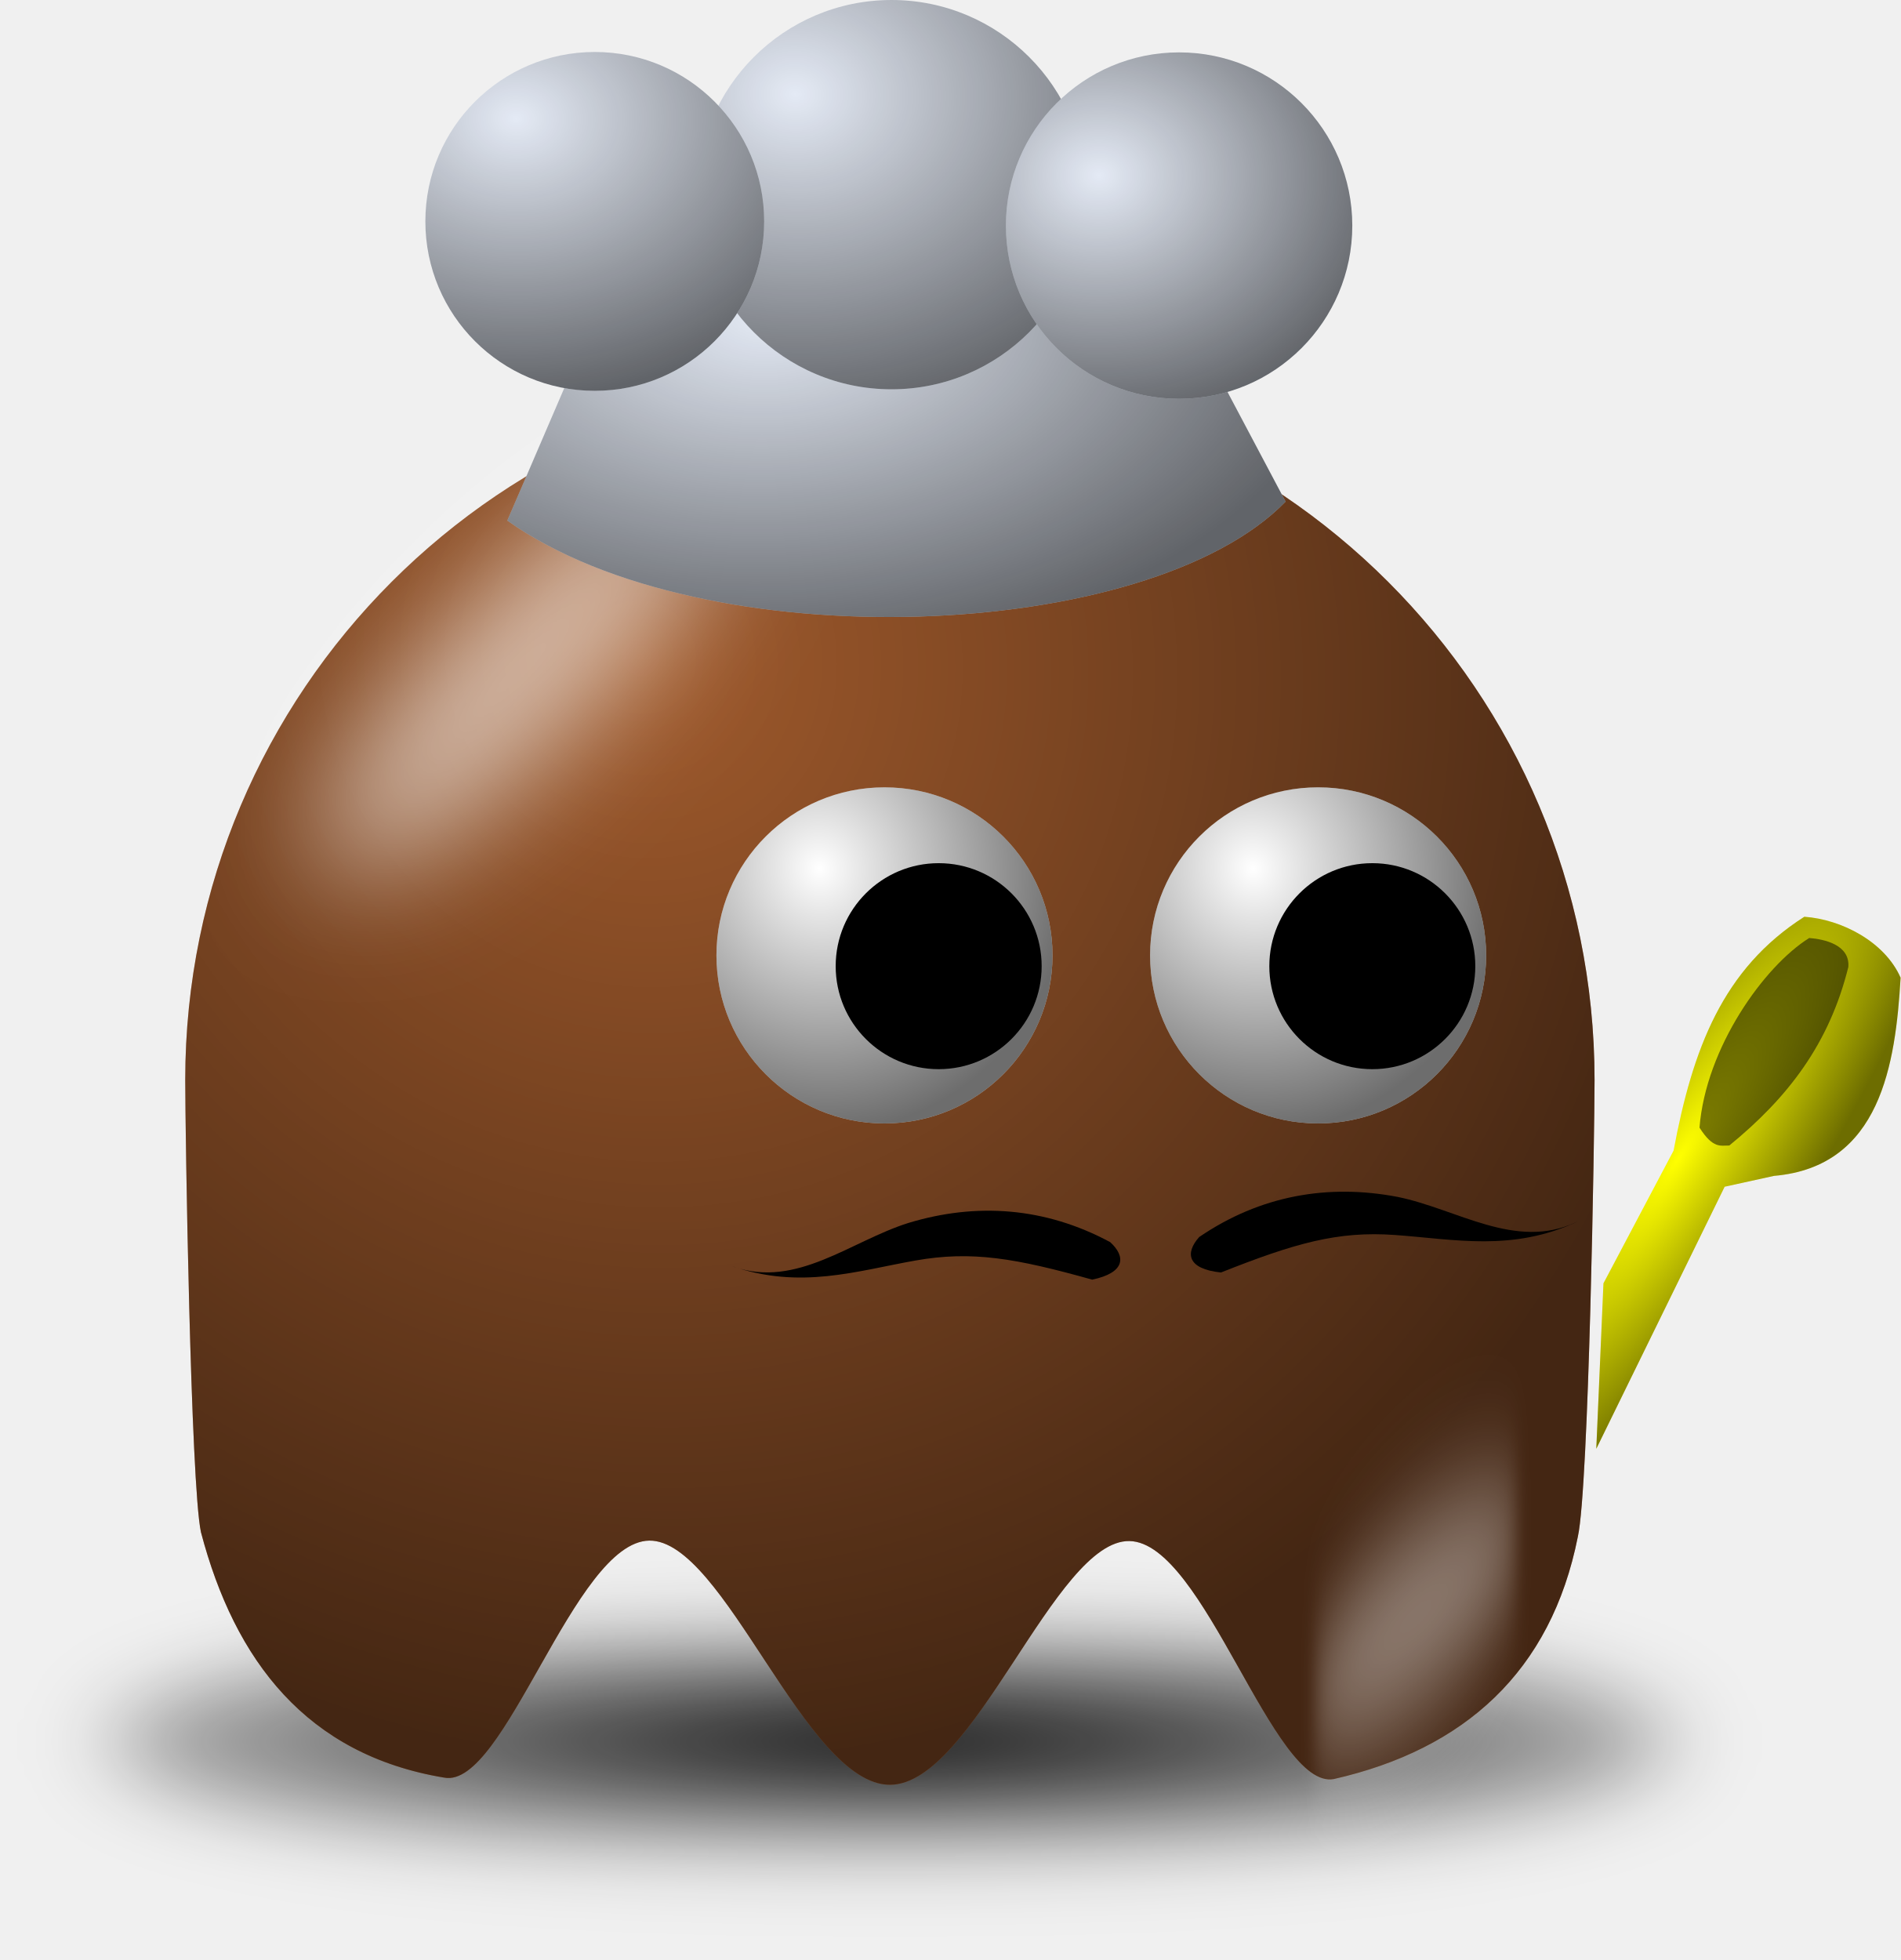
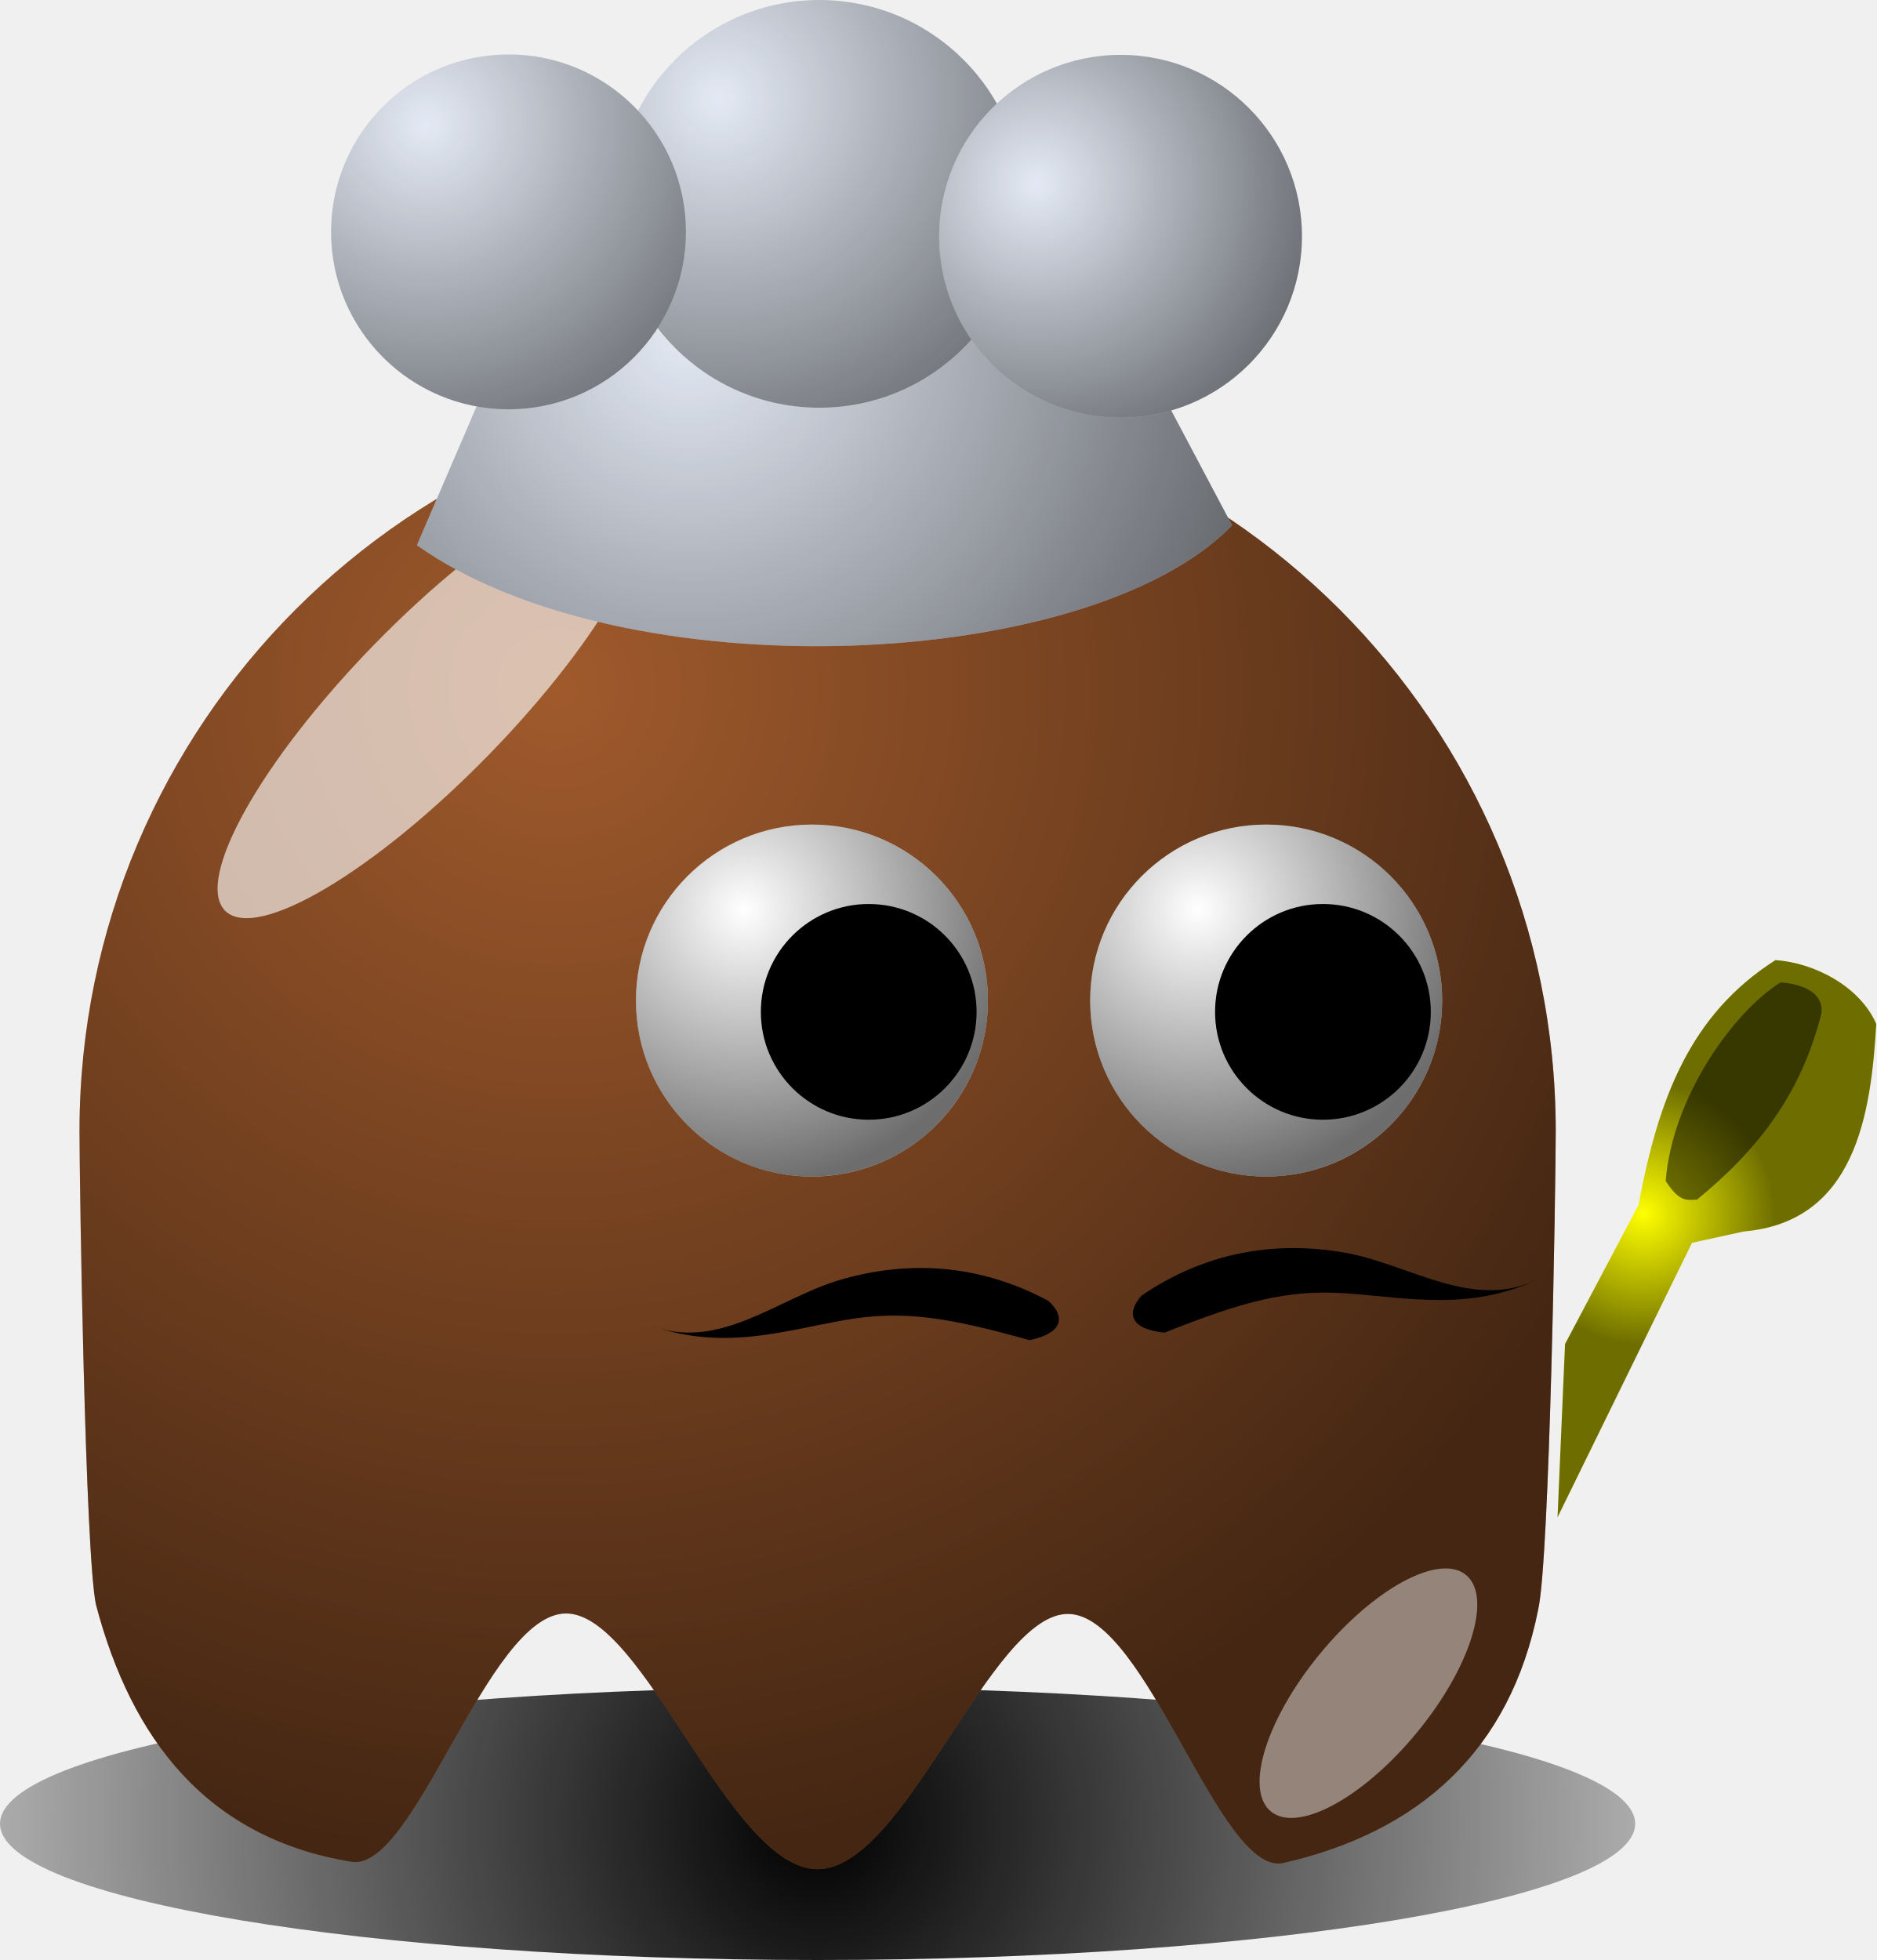
- <svg xmlns="http://www.w3.org/2000/svg" xmlns:xlink="http://www.w3.org/1999/xlink" id="svg2" viewBox="0 0 124.977 128.87" version="1.0" width="124.977" height="128.87">
-   <defs id="defs4">
-     <linearGradient id="linearGradient2315">
-       <stop id="stop2317" style="stop-color:#000000;stop-opacity:0" offset="0" />
-       <stop id="stop2319" style="stop-color:#000000;stop-opacity:.572" offset="1" />
-     </linearGradient>
-     <filter id="filter3730" height="1.682" width="1.696" y="-0.341" x="-0.348">
-       <feGaussianBlur id="feGaussianBlur3732" stdDeviation="5.465" />
-     </filter>
-     <filter id="filter4065" height="1.738" width="2.811" y="-0.369" x="-0.906">
-       <feGaussianBlur id="feGaussianBlur4067" stdDeviation="4.151" />
-     </filter>
-     <filter id="filter4112" height="1.68" width="1.14" y="-0.34" x="-0.07">
-       <feGaussianBlur id="feGaussianBlur4114" stdDeviation="3.968" />
-     </filter>
-     <radialGradient id="radialGradient4038" gradientUnits="userSpaceOnUse" cy="506.35" cx="210.89" gradientTransform="matrix(1.4028,1.6439e-6,-1.4521e-7,0.20588,-89.845,403.11)" r="68">
-       <stop id="stop4074" style="stop-color:#000000" offset="0" />
-       <stop id="stop4076" style="stop-color:#000000;stop-opacity:0" offset="1" />
+ <svg xmlns="http://www.w3.org/2000/svg" version="1.1" width="117.79" height="123.051" viewBox="0,0,117.79,123.051">
+   <defs>
+     <radialGradient cx="236.018" cy="230.06" r="71.999" gradientUnits="userSpaceOnUse" id="color-1">
+       <stop offset="0" stop-color="#000000" />
+       <stop offset="1" stop-color="#000000" stop-opacity="0" />
    </radialGradient>
-     <radialGradient id="radialGradient4040" xlink:href="#linearGradient2315" gradientUnits="userSpaceOnUse" cy="497.96" cx="216.99" gradientTransform="matrix(0.7158,1.4128,-1.3538,0.68592,735.84,-155.77)" r="65" />
-     <radialGradient id="radialGradient4042" xlink:href="#linearGradient2315" gradientUnits="userSpaceOnUse" cy="409.86" cx="233.5" gradientTransform="matrix(0.3871,1.5161,-1.4234,0.36342,726.51,-93.107)" r="15.5" />
-     <radialGradient id="radialGradient4069" xlink:href="#linearGradient2315" gradientUnits="userSpaceOnUse" cy="498.02" cx="196.49" gradientTransform="matrix(2.1011,0.037187,-0.028985,1.6377,-201.92,-324.88)" r="10.389" />
-     <radialGradient id="radialGradient4071" xlink:href="#linearGradient2315" gradientUnits="userSpaceOnUse" cy="502.24" cx="198.47" gradientTransform="matrix(1.6957,1.7824e-6,-1.5082e-6,1.4348,-140.04,-219.28)" r="10.389" />
-     <radialGradient id="radialGradient4079" xlink:href="#linearGradient2315" gradientUnits="userSpaceOnUse" cy="498.96" cx="196.17" gradientTransform="matrix(2.034,0.086058,-0.070172,1.6586,-167.83,-345.48)" r="10.389" />
-     <radialGradient id="radialGradient4087" xlink:href="#linearGradient2315" gradientUnits="userSpaceOnUse" cy="366.54" cx="197.47" gradientTransform="matrix(1.4971,-0.035792,0.021174,0.88567,-105.7,58.261)" r="35.894" />
-     <radialGradient id="radialGradient4108" xlink:href="#linearGradient2315" gradientUnits="userSpaceOnUse" cy="454.56" cx="281.75" gradientTransform="matrix(0.69436,0.4501,-1.7631,2.7199,887.52,-909.55)" r="14.034" />
-     <radialGradient xlink:href="#linearGradient2315" id="radialGradient2105" gradientUnits="userSpaceOnUse" gradientTransform="matrix(0.3871,1.5161,-1.4234,0.36342,726.51,-93.107)" cx="233.5" cy="409.86" r="15.5" />
+     <radialGradient cx="219.648" cy="158.772" r="73.387" gradientUnits="userSpaceOnUse" id="color-2">
+       <stop offset="0" stop-color="#000000" stop-opacity="0" />
+       <stop offset="1" stop-color="#000000" stop-opacity="0.572" />
+     </radialGradient>
+     <radialGradient cx="259.911" cy="172.672" r="17.29" gradientUnits="userSpaceOnUse" id="color-3">
+       <stop offset="0" stop-color="#000000" stop-opacity="0" />
+       <stop offset="1" stop-color="#000000" stop-opacity="0.572" />
+     </radialGradient>
+     <radialGradient cx="231.396" cy="172.672" r="17.29" gradientUnits="userSpaceOnUse" id="color-4">
+       <stop offset="0" stop-color="#000000" stop-opacity="0" />
+       <stop offset="1" stop-color="#000000" stop-opacity="0.572" />
+     </radialGradient>
+     <radialGradient cx="227.968" cy="136.297" r="38.318" gradientUnits="userSpaceOnUse" id="color-5">
+       <stop offset="0" stop-color="#000000" stop-opacity="0" />
+       <stop offset="1" stop-color="#000000" stop-opacity="0.572" />
+     </radialGradient>
+     <radialGradient cx="229.802" cy="121.758" r="26.055" gradientUnits="userSpaceOnUse" id="color-6">
+       <stop offset="0" stop-color="#000000" stop-opacity="0" />
+       <stop offset="1" stop-color="#000000" stop-opacity="0.572" />
+     </radialGradient>
+     <radialGradient cx="211.456" cy="123.363" r="23.409" gradientUnits="userSpaceOnUse" id="color-7">
+       <stop offset="0" stop-color="#000000" stop-opacity="0" />
+       <stop offset="1" stop-color="#000000" stop-opacity="0.572" />
+     </radialGradient>
+     <radialGradient cx="249.779" cy="127.104" r="19.312" gradientUnits="userSpaceOnUse" id="color-8">
+       <stop offset="0" stop-color="#000000" stop-opacity="0" />
+       <stop offset="1" stop-color="#000000" stop-opacity="0.572" />
+     </radialGradient>
+     <radialGradient cx="287.869" cy="191.756" r="8.278" gradientUnits="userSpaceOnUse" id="color-9">
+       <stop offset="0" stop-color="#000000" stop-opacity="0" />
+       <stop offset="1" stop-color="#000000" stop-opacity="0.572" />
+     </radialGradient>
  </defs>
-   <g id="layer1" transform="translate(-232.9832,-12.68389)">
-     <g id="g4010" transform="matrix(0.71287,0,0,0.71287,142.51,-234.5)">
-       <path id="rect4097" style="fill:#ffff00" d="m 274.82,465.11 6.47,-12.24 c 1.75,-9.37 4.52,-16.76 12.06,-21.57 3.43,0.24 7.42,2.3 8.88,5.62 -0.47,7.95 -1.83,17.43 -11.68,18.28 l -4.55,1 -11.84,24.17 z" />
-       <path id="path4012" style="fill:url(#radialGradient4038);filter:url(#filter4112)" transform="matrix(1.0588,0,0,0.85714,-9.1176,72.48)" d="m 274,507.36 c 0,7.73 -30.46,14 -68,14 -37.54,0 -68,-6.27 -68,-14 0,-7.73 30.46,-14 68,-14 37.54,0 68,6.27 68,14 z" />
-       <path id="path4100" style="fill:#808000;fill-rule:evenodd" d="m 293.8,433.26 c -4.17,2.6 -9.54,10.13 -10.12,17.49 1.28,2 1.96,1.63 2.75,1.65 5.42,-4.43 9.22,-9.38 10.98,-16.47 0.16,-2.08 -2.29,-2.57 -3.61,-2.67 z" />
-       <path id="path4014" style="fill:#a05a2c" transform="translate(-31,-85)" d="m 305,531.36 c 0,4.85 -0.53,37.56 -1.54,42.11 -2.47,12.46 -10.48,19.63 -22.51,22.36 -5.59,1.04 -11.95,-21.82 -18.85,-21.95 -6.9,-0.13 -14.34,22.48 -22.1,22.48 -7.8,0 -15.27,-22.62 -22.2,-22.52 -6.93,0.11 -13.31,22.94 -18.91,21.86 -12.68,-2.1 -19.32,-10.78 -22.44,-22.64 -0.95,-4.42 -1.45,-37 -1.45,-41.7 0,-35.88 29.12,-65 65,-65 35.88,0 65,29.12 65,65 z" />
-       <path id="path4016" style="fill:url(#radialGradient4040)" transform="translate(-31,-85)" d="m 305,531.36 c 0,4.85 -0.53,37.56 -1.54,42.11 -2.47,12.46 -10.48,19.63 -22.51,22.36 -5.59,1.04 -11.95,-21.82 -18.85,-21.95 -6.9,-0.13 -14.34,22.48 -22.1,22.48 -7.8,0 -15.27,-22.62 -22.2,-22.52 -6.93,0.11 -13.31,22.94 -18.91,21.86 -12.68,-2.1 -19.32,-10.78 -22.44,-22.64 -0.95,-4.42 -1.45,-37 -1.45,-41.7 0,-35.88 29.12,-65 65,-65 35.88,0 65,29.12 65,65 z" />
-       <g id="g4018" transform="translate(5,10)">
-         <circle id="path4020" style="fill:#ffffff" transform="translate(4,7)" cx="239.5" cy="417.862" r="15.5" />
-         <circle id="path4022" style="fill:url(#radialGradient2105)" transform="translate(4,7)" cx="239.5" cy="417.862" r="15.5" />
-         <circle id="path4024" style="fill:#000000" transform="matrix(0.6129,0,0,0.6129,101.71,169.75)" cx="239.5" cy="417.862" r="15.5" />
+   <g transform="translate(-184.6989,-115.565)">
+     <g data-paper-data="{&quot;isPaintingLayer&quot;:true}" stroke="none" stroke-width="1" stroke-linecap="butt" stroke-linejoin="miter" stroke-miterlimit="10" stroke-dasharray="" stroke-dashoffset="0" style="mix-blend-mode: normal">
+       <path d="M282.949,199.944l4.612,-8.726c1.248,-6.68 3.222,-11.948 8.597,-15.377c2.445,0.171 5.29,1.64 6.33,4.006c-0.335,5.667 -1.305,12.425 -8.326,13.031l-3.244,0.713l-8.44,17.23z" fill="#ffff00" fill-rule="nonzero" />
+       <path d="M287.35,230.062c0,4.723 -22.991,8.554 -51.325,8.554c-28.335,0 -51.325,-3.831 -51.325,-8.554c0,-4.723 22.991,-8.554 51.325,-8.554c28.335,0 51.325,3.831 51.325,8.554z" fill="url(#color-1)" fill-rule="nonzero" />
+       <path d="M299.053,179.143c-1.255,5.054 -3.964,8.583 -7.827,11.741c-0.563,-0.014 -1.048,0.249 -1.96,-1.176c0.413,-5.247 4.242,-10.615 7.214,-12.468c0.941,0.071 2.688,0.421 2.573,1.903z" fill="#808000" fill-rule="evenodd" />
+       <path d="M282.364,186.578c0,3.457 -0.378,26.775 -1.098,30.019c-1.761,8.882 -7.471,13.994 -16.047,15.94c-3.985,0.741 -8.519,-15.555 -13.438,-15.648c-4.919,-0.093 -10.223,16.025 -15.754,16.025c-5.56,0 -10.886,-16.125 -15.826,-16.054c-4.94,0.078 -9.488,16.353 -13.48,15.583c-9.039,-1.497 -13.773,-7.685 -15.997,-16.139c-0.677,-3.151 -1.034,-26.376 -1.034,-29.727c0,-25.578 20.759,-46.337 46.337,-46.337c25.578,0 46.337,20.759 46.337,46.337z" fill="#a05a2c" fill-rule="nonzero" />
+       <path d="M282.364,186.578c0,3.457 -0.378,26.775 -1.098,30.019c-1.761,8.882 -7.471,13.994 -16.047,15.94c-3.985,0.741 -8.519,-15.555 -13.438,-15.648c-4.919,-0.093 -10.223,16.025 -15.754,16.025c-5.56,0 -10.886,-16.125 -15.826,-16.054c-4.94,0.078 -9.488,16.353 -13.48,15.583c-9.039,-1.497 -13.773,-7.685 -15.997,-16.139c-0.677,-3.151 -1.034,-26.376 -1.034,-29.727c0,-25.578 20.759,-46.337 46.337,-46.337c25.578,0 46.337,20.759 46.337,46.337z" fill="url(#color-2)" fill-rule="nonzero" />
+       <g fill-rule="nonzero">
+         <path d="M253.137,178.381c0,-6.102 4.947,-11.049 11.049,-11.049c6.102,0 11.049,4.947 11.049,11.049c0,6.102 -4.947,11.049 -11.049,11.049c-6.102,0 -11.049,-4.947 -11.049,-11.049z" fill="#ffffff" />
+         <path d="M253.137,178.381c0,-6.102 4.947,-11.049 11.049,-11.049c6.102,0 11.049,4.947 11.049,11.049c0,6.102 -4.947,11.049 -11.049,11.049c-6.102,0 -11.049,-4.947 -11.049,-11.049z" fill="url(#color-3)" />
+         <path d="M260.978,179.091c0,-3.74 3.032,-6.772 6.772,-6.772c3.74,0 6.772,3.032 6.772,6.772c0,3.74 -3.032,6.772 -6.772,6.772c-3.74,0 -6.772,-3.032 -6.772,-6.772z" fill="#000000" />
      </g>
-       <g id="g4026" transform="translate(-35,10)">
-         <circle id="path4028" style="fill:#ffffff" transform="translate(4,7)" cx="239.5" cy="417.862" r="15.5" />
-         <circle id="path4030" style="fill:url(#radialGradient4042)" transform="translate(4,7)" cx="239.5" cy="417.862" r="15.5" />
-         <circle id="path4032" style="fill:#000000" transform="matrix(0.6129,0,0,0.6129,101.71,169.75)" cx="239.5" cy="417.862" r="15.5" />
+       <g fill-rule="nonzero">
+         <path d="M224.622,178.381c0,-6.102 4.947,-11.049 11.049,-11.049c6.102,0 11.049,4.947 11.049,11.049c0,6.102 -4.947,11.049 -11.049,11.049c-6.102,0 -11.049,-4.947 -11.049,-11.049z" fill="#ffffff" />
+         <path d="M224.622,178.381c0,-6.102 4.947,-11.049 11.049,-11.049c6.102,0 11.049,4.947 11.049,11.049c0,6.102 -4.947,11.049 -11.049,11.049c-6.102,0 -11.049,-4.947 -11.049,-11.049z" fill="url(#color-4)" />
+         <path d="M232.463,179.091c0,-3.74 3.032,-6.772 6.772,-6.772c3.74,0 6.772,3.032 6.772,6.772c0,3.74 -3.032,6.772 -6.772,6.772c-3.74,0 -6.772,-3.032 -6.772,-6.772z" fill="#000000" />
      </g>
-       <path id="path4034" style="fill:#ffffff;fill-opacity:0.627;filter:url(#filter3730)" d="m 180.01,413.25 c -10.03,10.27 -20.41,16.42 -23.17,13.72 -2.77,-2.7 3.13,-13.23 13.15,-23.5 10.03,-10.27 20.41,-16.41 23.17,-13.71 2.77,2.7 -3.13,13.22 -13.15,23.49 z" />
-       <path id="path4036" style="fill:#ffffff;fill-opacity:0.434;filter:url(#filter4065)" transform="rotate(39.53282,265.349,500.2577)" d="m 262,501.86 c 0,7.45 -2.46,13.5 -5.5,13.5 -3.04,0 -5.5,-6.05 -5.5,-13.5 0,-7.45 2.46,-13.5 5.5,-13.5 3.04,0 5.5,6.05 5.5,13.5 z" />
-       <path id="rect4046" style="fill:#e4eaf5" d="m 185.28,367.85 h 46.89 l 13.33,25.16 c -12.63,13.01 -53.64,14.68 -71.79,1.75 z" />
-       <path id="path4085" style="fill:url(#radialGradient4087)" d="m 185.28,367.85 h 46.89 l 13.33,25.16 c -12.63,13.01 -53.64,14.68 -71.79,1.75 z" />
-       <circle id="path4051" style="fill:#e4eaf5" transform="matrix(1.7281,0,0,1.7281,-138.73,-506.85)" cx="201.308" cy="504.339" r="10.389" />
-       <circle id="path4073" style="fill:url(#radialGradient4079)" transform="matrix(1.7281,0,0,1.7281,-138.73,-506.85)" cx="201.308" cy="504.339" r="10.389" />
-       <circle id="path4053" style="fill:#e4eaf5" transform="matrix(1.5041,0,0,1.5041,-121.01,-391.41)" cx="201.308" cy="504.339" r="10.389" />
-       <circle id="path4061" style="fill:url(#radialGradient4069)" transform="matrix(1.5041,0,0,1.5041,-121.01,-391.41)" cx="201.308" cy="504.339" r="10.389" />
-       <circle id="path4055" style="fill:#e4eaf5" transform="matrix(1.5378,0,0,1.5378,-73.895,-408.02)" cx="201.308" cy="504.339" r="10.389" />
-       <circle id="path4063" style="fill:url(#radialGradient4071)" transform="matrix(1.5378,0,0,1.5378,-73.895,-408.02)" cx="201.308" cy="504.339" r="10.389" />
-       <path id="path4089" style="fill:#000000;fill-rule:evenodd" d="m 210.71,459.54 c -5.32,1.67 -10.3,6.05 -16.09,4.05 l -0.17,-0.06 c 6.28,2.17 11.47,0.44 16.89,-0.52 5.22,-0.93 9.29,-0.21 16.32,1.76 3.05,-0.64 3.13,-2.12 1.66,-3.46 -6.01,-3.23 -12.34,-3.67 -18.61,-1.77 z" />
-       <path id="path4095" style="fill:#000000;fill-rule:evenodd" d="m 255.84,457.14 c 5.48,1.11 10.88,4.94 16.43,2.34 l 0.17,-0.07 c -6.03,2.82 -11.36,1.63 -16.86,1.24 -5.28,-0.38 -9.26,0.77 -16.04,3.46 -3.1,-0.32 -3.34,-1.78 -2.01,-3.27 5.63,-3.84 11.89,-4.93 18.31,-3.7 z" />
-       <path id="path4106" style="fill:url(#radialGradient4108)" d="m 274.82,465.11 6.47,-12.24 c 1.75,-9.37 4.52,-16.76 12.06,-21.57 3.43,0.24 7.42,2.3 8.88,5.62 -0.47,7.95 -1.83,17.43 -11.68,18.28 l -4.55,1 -11.84,24.17 z" />
+       <path d="M215.362,162.975c-7.15,7.321 -14.55,11.705 -16.517,9.781c-1.975,-1.925 2.231,-9.431 9.374,-16.752c7.15,-7.321 14.55,-11.698 16.517,-9.773c1.975,1.925 -2.231,9.424 -9.374,16.745z" fill-opacity="0.627" fill="#ffffff" fill-rule="nonzero" />
+       <path d="M273.629,224.361c-3.38,4.096 -7.478,6.306 -9.15,4.927c-1.671,-1.379 -0.279,-5.822 3.102,-9.918c3.38,-4.096 7.478,-6.306 9.15,-4.927c1.671,1.379 0.279,5.822 -3.102,9.918z" fill-opacity="0.434" fill="#ffffff" fill-rule="nonzero" />
+       <path d="M219.119,130.61h33.426l9.503,17.936c-9.004,9.274 -38.238,10.465 -51.177,1.248z" fill="#e4eaf5" fill-rule="nonzero" />
+       <path d="M219.119,130.61h33.426l9.503,17.936c-9.004,9.274 -38.238,10.465 -51.177,1.248z" fill="url(#color-5)" fill-rule="nonzero" />
+       <path d="M223.337,128.364c0,-7.068 5.73,-12.798 12.798,-12.798c7.068,0 12.798,5.73 12.798,12.798c0,7.068 -5.73,12.798 -12.798,12.798c-7.068,0 -12.798,-5.73 -12.798,-12.798z" fill="#e4eaf5" fill-rule="nonzero" />
+       <path d="M223.337,128.364c0,-7.068 5.73,-12.798 12.798,-12.798c7.068,0 12.798,5.73 12.798,12.798c0,7.068 -5.73,12.798 -12.798,12.798c-7.068,0 -12.798,-5.73 -12.798,-12.798z" fill="url(#color-6)" fill-rule="nonzero" />
+       <path d="M205.482,130.123c0,-6.152 4.987,-11.14 11.14,-11.14c6.152,0 11.14,4.987 11.14,11.14c0,6.152 -4.987,11.14 -11.14,11.14c-6.152,0 -11.14,-4.987 -11.14,-11.14z" fill="#e4eaf5" fill-rule="nonzero" />
+       <path d="M205.482,130.123c0,-6.152 4.987,-11.14 11.14,-11.14c6.152,0 11.14,4.987 11.14,11.14c0,6.152 -4.987,11.14 -11.14,11.14c-6.152,0 -11.14,-4.987 -11.14,-11.14z" fill="url(#color-7)" fill-rule="nonzero" />
+       <path d="M243.656,130.398c0,-6.29 5.099,-11.389 11.389,-11.389c6.29,0 11.389,5.099 11.389,11.389c0,6.29 -5.099,11.389 -11.389,11.389c-6.29,0 -11.389,-5.099 -11.389,-11.389z" fill="#e4eaf5" fill-rule="nonzero" />
+       <path d="M243.656,130.398c0,-6.29 5.099,-11.389 11.389,-11.389c6.29,0 11.389,5.099 11.389,11.389c0,6.29 -5.099,11.389 -11.389,11.389c-6.29,0 -11.389,-5.099 -11.389,-11.389z" fill="url(#color-8)" fill-rule="nonzero" />
+       <path d="M250.513,197.235c1.048,0.955 0.991,2.01 -1.183,2.467c-5.011,-1.404 -7.913,-1.918 -11.634,-1.255c-3.864,0.684 -7.564,1.918 -12.04,0.371l0.121,0.043c4.128,1.426 7.678,-1.697 11.47,-2.887c4.47,-1.354 8.982,-1.041 13.267,1.262z" fill="#000000" fill-rule="evenodd" />
+       <path d="M269.419,194.263c3.907,0.791 7.756,3.522 11.712,1.668l0.121,-0.05c-4.299,2.01 -8.098,1.162 -12.019,0.884c-3.764,-0.271 -6.601,0.549 -11.434,2.467c-2.21,-0.228 -2.381,-1.269 -1.433,-2.331c4.013,-2.737 8.476,-3.514 13.053,-2.638z" fill="#000000" fill-rule="evenodd" />
+       <path d="M282.949,199.944l4.612,-8.726c1.248,-6.68 3.222,-11.948 8.597,-15.377c2.445,0.171 5.29,1.64 6.33,4.006c-0.335,5.667 -1.305,12.425 -8.326,13.031l-3.244,0.713l-8.44,17.23z" fill="url(#color-9)" fill-rule="nonzero" />
    </g>
  </g>
</svg>
